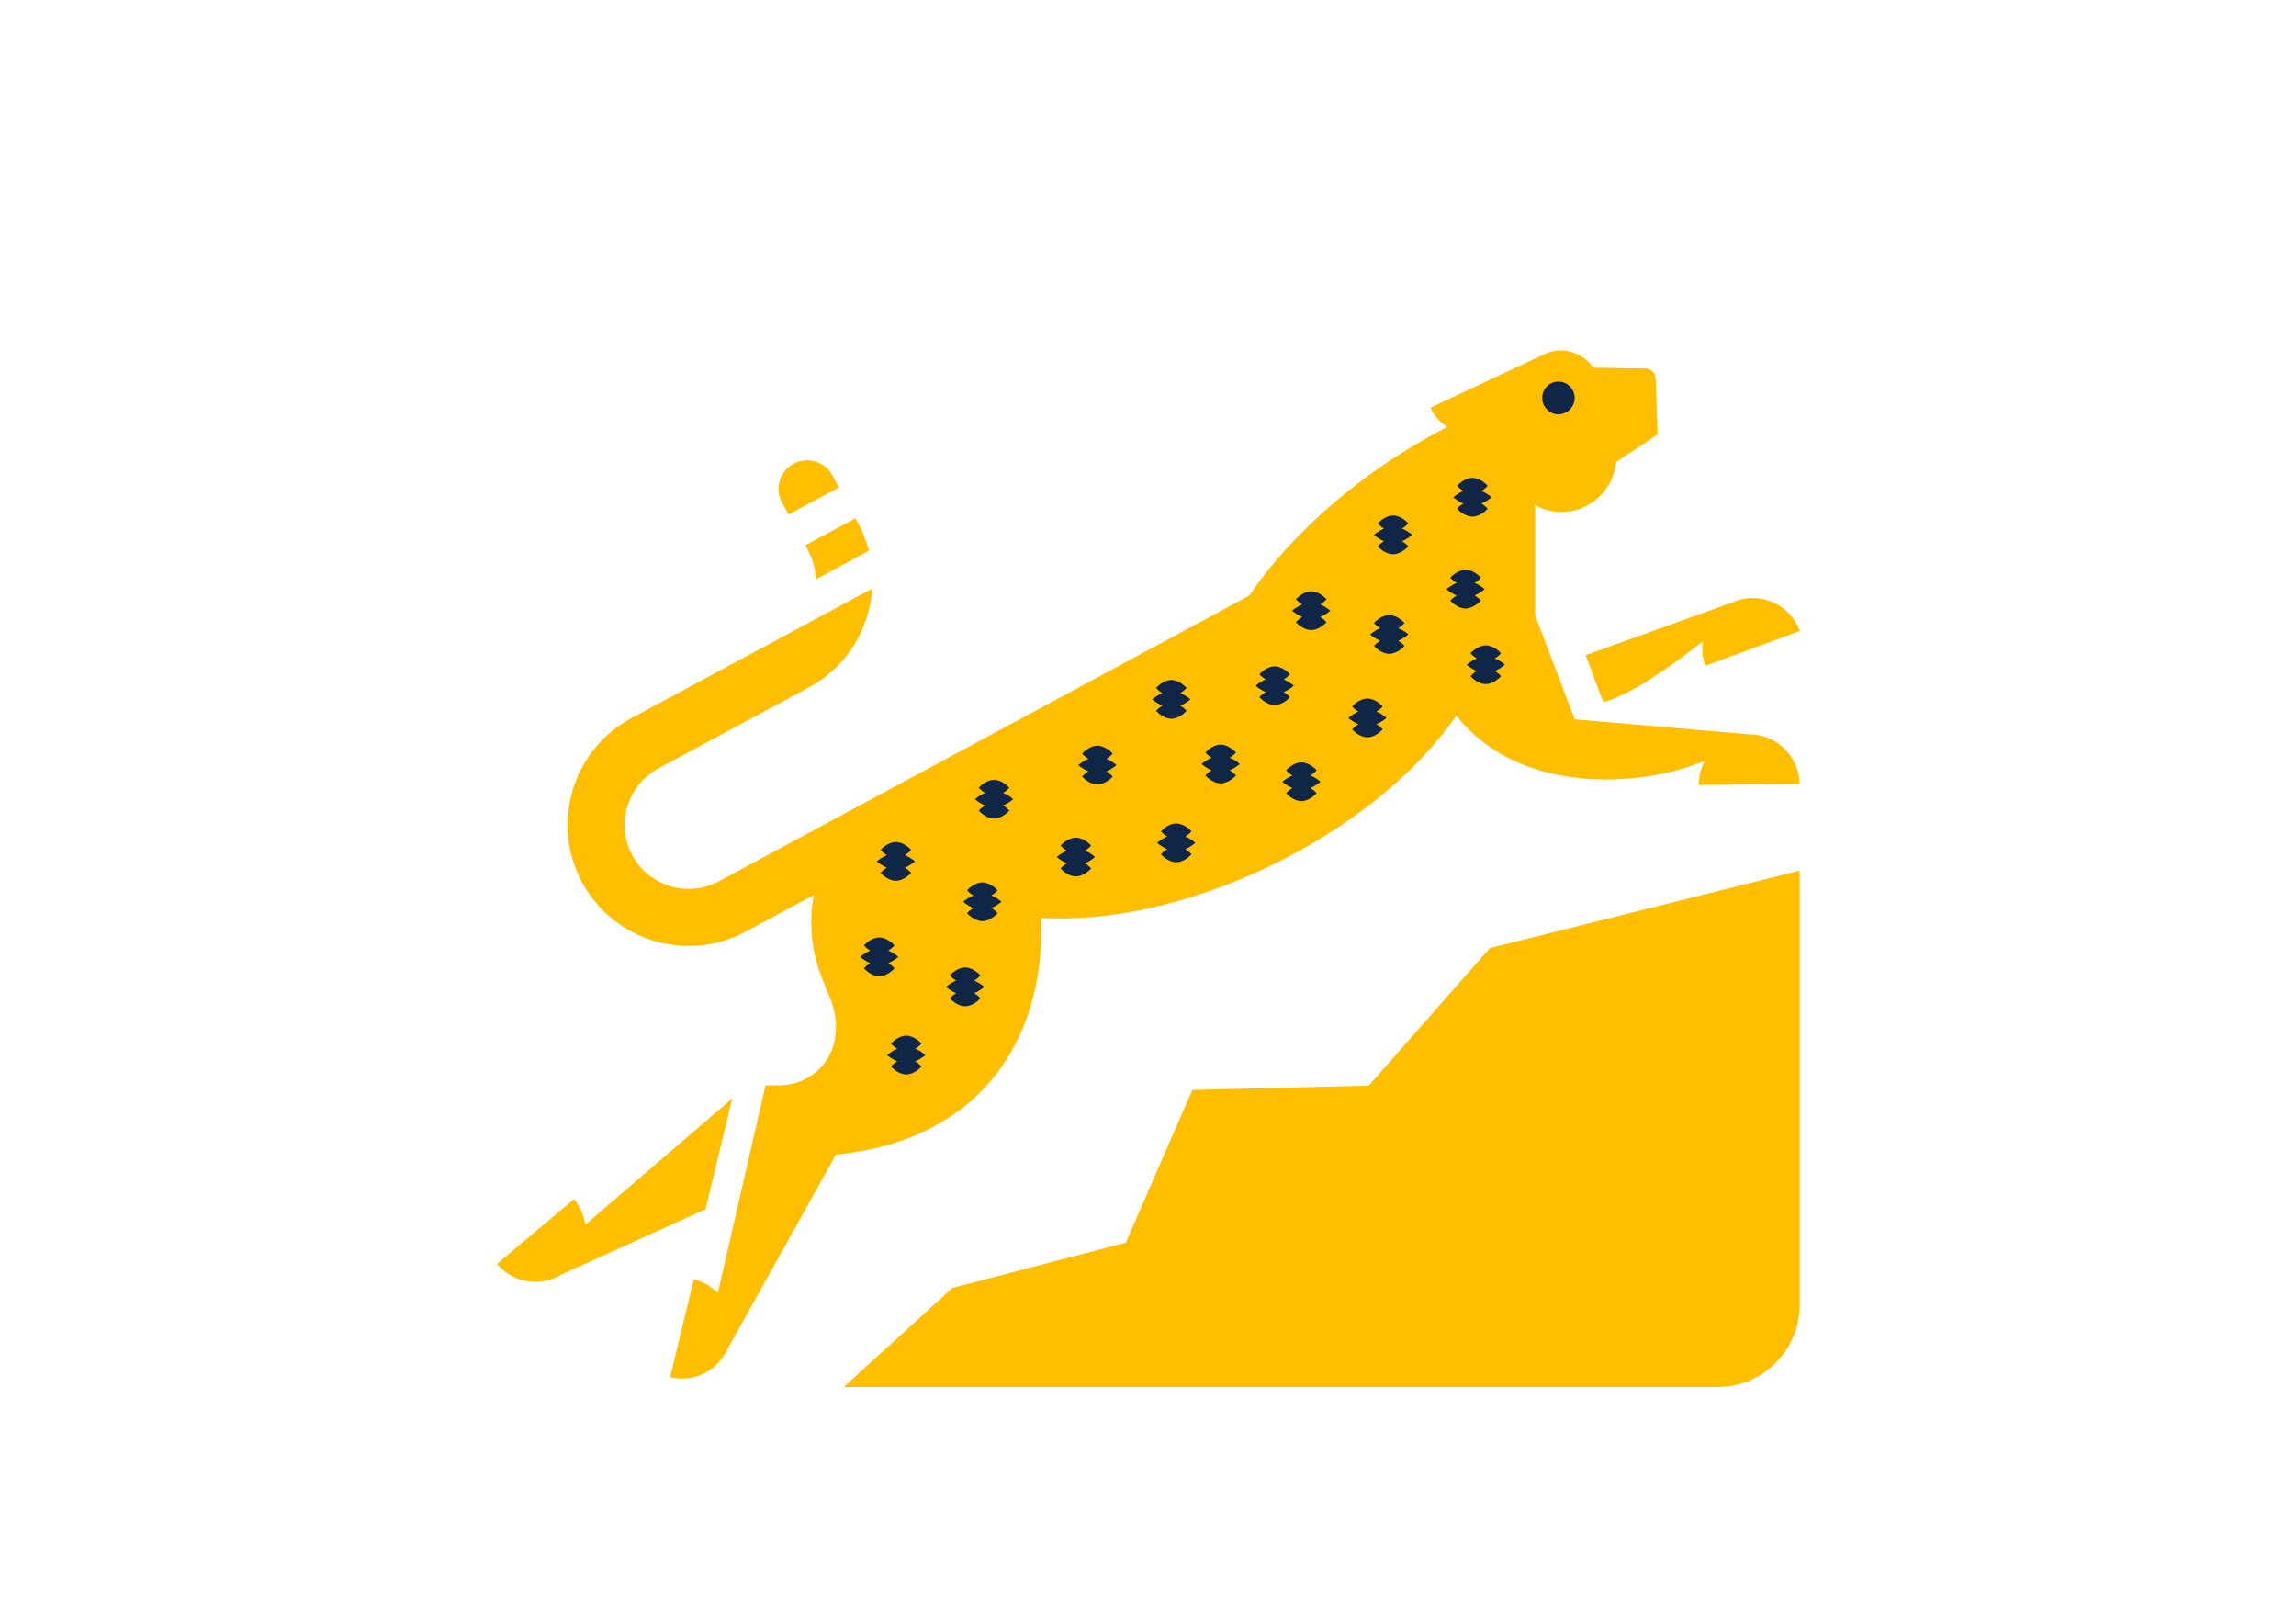
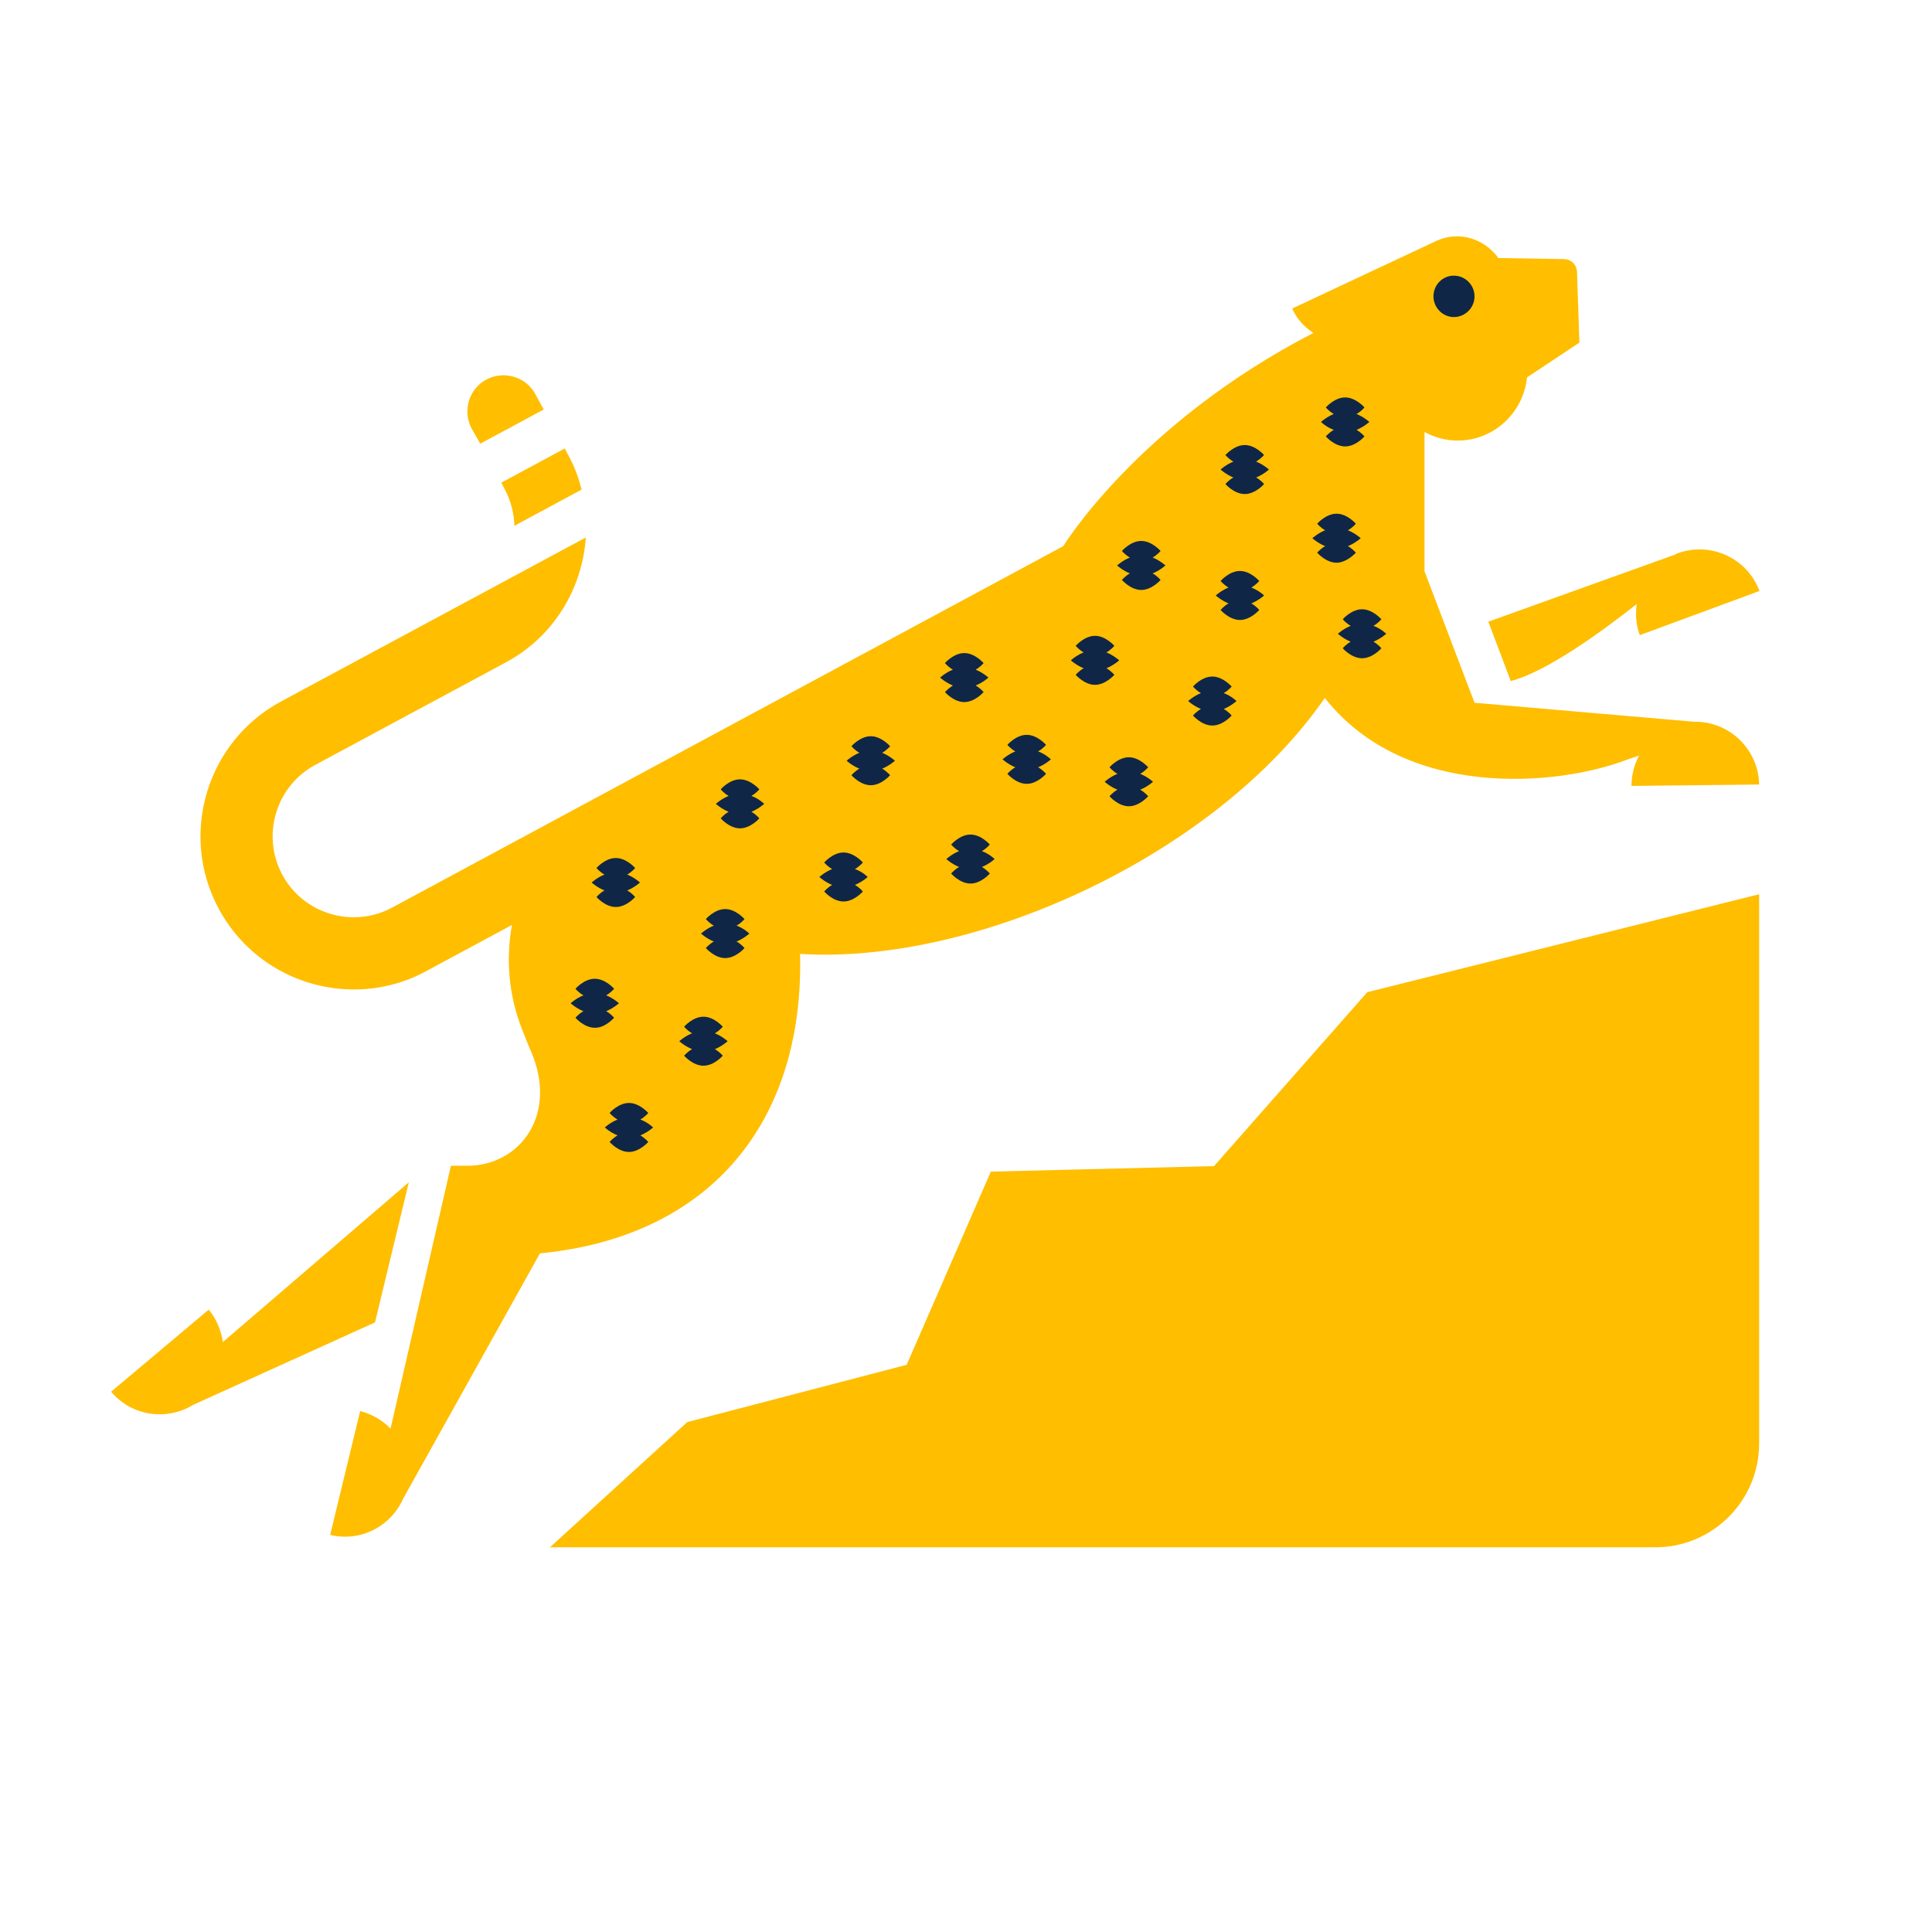
- <svg xmlns="http://www.w3.org/2000/svg" version="1.1" x="0px" y="0px" viewBox="0 0 841.9 595.3" enable-background="new 0 0 841.9 595.3" xml:space="preserve">
+ <svg xmlns="http://www.w3.org/2000/svg" version="1.1" x="0px" y="0px" viewBox="150 60 560 560" xml:space="preserve">
  <g id="Layer_2" display="none">
    <g display="inline">
      <path fill="#0F2647" d="M213,86.8h415.9c17,0,31,13.9,31,31v359.7c0,17-14,31-31,31H213c-17.1,0-31-14-31-31V117.8    C182,100.7,195.9,86.8,213,86.8z" />
    </g>
  </g>
  <g id="Layer_4">
    <g>
      <path fill="#FFBE00" d="M501.9,398l-64.7,1.6l-24.4,56l-63.6,16.6l-39.8,36.3h320.4c16.6,0,30.1-13.5,30.1-30.1V319.2l-113.6,28.4    L501.9,398z M268.5,402.7L214.6,449c-0.5-3.3-1.8-6.6-4.1-9.4l-28.3,23.8c6,7.1,16.1,8.5,23.8,3.8l52.7-23.9L268.5,402.7z     M581.4,240.2l6.5,17.2c10.1-2.6,25.6-13.7,36.5-22.3c-0.4,3-0.2,6,0.9,9l34.7-12.8c-3.6-9.6-14.2-14.4-23.8-10.9    c-0.3,0.1-0.6,0.3-0.9,0.5l0.1-0.1L581.4,240.2z M641.2,269.2c-0.1,0-0.1,0-0.2,0l-63.6-5.5l-14.5-38.1v-40.4    c2.9,1.6,6.1,2.5,9.6,2.5c10.5,0,19.1-8.1,20.1-18.3l15.2-10.1l-0.7-20.5c-0.1-2.1-1.7-3.7-3.8-3.7l-19-0.3c-4-5.6-11.4-8-17.9-5    l-41.8,19.6c0.1,0.1,0.1,0.3,0.1,0.4c1.4,2.9,3.5,5.1,6,6.7c-50.9,26.3-72.5,61.8-72.5,61.8L263.6,323.1    c-11.4,6.1-25.7,1.8-31.8-9.6c-6.1-11.4-1.8-25.7,9.6-31.8l55.2-29.7c14-7.5,22.2-21.5,23.2-36.2l-33.1,17.8l-55.2,29.7    c-21.6,11.6-29.7,38.6-18.1,60.1c8,14.9,23.3,23.4,39.2,23.4c7.1,0,14.3-1.7,20.9-5.3l24.9-13.4c-1.8,9.8-1,20.3,2.9,30.2    c1.3,3.4,2.2,5.5,2.2,5.5c8.8,19.1-2.8,34.1-18,34.1h-4.8l-17.5,76.2c-2.3-2.4-5.3-4.2-8.8-5.1l-8.7,35.9    c8.8,2.1,17.5-2.4,21.1-10.4l39.7-71.2c50.2-4.9,76.6-38.9,75.4-86.8c52,3.2,121.3-29.5,152.1-74.2c23.4,29.7,67.6,25.5,87.3,18    l3.8-1.3c-1.4,2.6-2.2,5.6-2.2,8.8l37-0.4C659.7,277.3,651.4,269.1,641.2,269.2z M296.3,201.8c1.8,3.4,2.7,7,2.8,10.6l19.5-10.5    c-0.9-3.4-2.1-6.8-3.9-10l-1-1.9l-18.4,9.9L296.3,201.8z M289.2,188.6l18.4-9.9l-2.4-4.4c-2.7-5.1-9.1-7-14.2-4.3    c-5.1,2.7-7,9.1-4.3,14.2L289.2,188.6z" />
      <path fill="#0F2647" d="M571.4,139.9c-3.3,0-5.9,2.7-5.9,6c0,3.3,2.7,6,5.9,6c3.3,0,6-2.7,6-6    C577.4,142.6,574.7,139.9,571.4,139.9z M536.6,184.6c-1.4,0.8-2.3,1.9-2.3,1.9s2.5,2.9,5.6,2.9c3.1,0,5.6-2.9,5.6-2.9    s-0.9-1.1-2.3-1.9c2.2-0.9,3.7-2.3,3.7-2.3s-1.5-1.4-3.7-2.3c1.4-0.8,2.3-1.9,2.3-1.9s-2.5-2.9-5.6-2.9c-3.1,0-5.6,2.9-5.6,2.9    s0.9,1.1,2.3,1.9c-2.2,0.9-3.7,2.3-3.7,2.3S534.4,183.8,536.6,184.6z M516.4,191.9c0,0-2.5-2.9-5.6-2.9c-3.1,0-5.6,2.9-5.6,2.9    s0.9,1.1,2.3,1.9c-2.2,0.9-3.7,2.3-3.7,2.3s1.5,1.4,3.7,2.3c-1.4,0.8-2.3,1.9-2.3,1.9s2.5,2.9,5.6,2.9c3.1,0,5.6-2.9,5.6-2.9    s-0.9-1.1-2.3-1.9c2.2-0.9,3.7-2.3,3.7-2.3s-1.5-1.4-3.7-2.3C515.5,192.9,516.4,191.9,516.4,191.9z M543,220.2    c0,0-0.9-1.1-2.3-1.9c2.2-0.9,3.7-2.3,3.7-2.3s-1.5-1.4-3.7-2.3c1.4-0.8,2.3-1.9,2.3-1.9s-2.5-2.9-5.6-2.9c-3.1,0-5.6,2.9-5.6,2.9    s0.9,1.1,2.3,1.9c-2.2,0.9-3.7,2.3-3.7,2.3s1.5,1.4,3.7,2.3c-1.4,0.8-2.3,1.9-2.3,1.9s2.5,2.9,5.6,2.9    C540.4,223.1,543,220.2,543,220.2z M512.7,230.3c1.4-0.8,2.3-1.9,2.3-1.9s-2.5-2.9-5.6-2.9c-3.1,0-5.6,2.9-5.6,2.9    s0.9,1.1,2.3,1.9c-2.2,0.9-3.7,2.3-3.7,2.3s1.5,1.4,3.7,2.3c-1.4,0.8-2.3,1.9-2.3,1.9s2.5,2.9,5.6,2.9c3.1,0,5.6-2.9,5.6-2.9    s-0.9-1.1-2.3-1.9c2.2-0.9,3.7-2.3,3.7-2.3S515,231.2,512.7,230.3z M484.1,221.6c1.4-0.8,2.3-1.9,2.3-1.9s-2.5-2.9-5.6-2.9    c-3.1,0-5.6,2.9-5.6,2.9s0.9,1.1,2.3,1.9c-2.2,0.9-3.7,2.3-3.7,2.3s1.5,1.4,3.7,2.3c-1.4,0.8-2.3,1.9-2.3,1.9s2.5,2.9,5.6,2.9    c3.1,0,5.6-2.9,5.6-2.9s-0.9-1.1-2.3-1.9c2.2-0.9,3.7-2.3,3.7-2.3S486.3,222.5,484.1,221.6z M473,255.6c0,0-0.9-1.1-2.3-1.9    c2.2-0.9,3.7-2.3,3.7-2.3s-1.5-1.4-3.7-2.3c1.4-0.8,2.3-1.9,2.3-1.9s-2.5-2.9-5.6-2.9c-3.1,0-5.6,2.9-5.6,2.9s0.9,1.1,2.3,1.9    c-2.2,0.9-3.7,2.3-3.7,2.3s1.5,1.4,3.7,2.3c-1.4,0.8-2.3,1.9-2.3,1.9s2.5,2.9,5.6,2.9C470.5,258.5,473,255.6,473,255.6z     M423.9,260.6c0,0,2.5,2.9,5.6,2.9c3.1,0,5.6-2.9,5.6-2.9s-0.9-1.1-2.3-1.9c2.2-0.9,3.7-2.3,3.7-2.3s-1.5-1.4-3.7-2.3    c1.4-0.8,2.3-1.9,2.3-1.9s-2.5-2.9-5.6-2.9c-3.1,0-5.6,2.9-5.6,2.9s0.9,1.1,2.3,1.9c-2.2,0.9-3.7,2.3-3.7,2.3s1.5,1.4,3.7,2.3    C424.8,259.6,423.9,260.6,423.9,260.6z M450.9,277.8c1.4-0.8,2.3-1.9,2.3-1.9s-2.5-2.9-5.6-2.9c-3.1,0-5.6,2.9-5.6,2.9    s0.9,1.1,2.3,1.9c-2.2,0.9-3.7,2.3-3.7,2.3s1.5,1.4,3.7,2.3c-1.4,0.8-2.3,1.9-2.3,1.9s2.5,2.9,5.6,2.9c3.1,0,5.6-2.9,5.6-2.9    s-0.9-1.1-2.3-1.9c2.2-0.9,3.7-2.3,3.7-2.3S453.1,278.6,450.9,277.8z M480.5,284.3c1.4-0.8,2.3-1.9,2.3-1.9s-2.5-2.9-5.6-2.9    c-3.1,0-5.6,2.9-5.6,2.9s0.9,1.1,2.3,1.9c-2.2,0.9-3.7,2.3-3.7,2.3s1.5,1.4,3.7,2.3c-1.4,0.8-2.3,1.9-2.3,1.9s2.5,2.9,5.6,2.9    c3.1,0,5.6-2.9,5.6-2.9s-0.9-1.1-2.3-1.9c2.2-0.9,3.7-2.3,3.7-2.3S482.7,285.2,480.5,284.3z M504.7,260.9c1.4-0.8,2.3-1.9,2.3-1.9    s-2.5-2.9-5.6-2.9c-3.1,0-5.6,2.9-5.6,2.9s0.9,1.1,2.3,1.9c-2.2,0.9-3.7,2.3-3.7,2.3s1.5,1.4,3.7,2.3c-1.4,0.8-2.3,1.9-2.3,1.9    s2.5,2.9,5.6,2.9c3.1,0,5.6-2.9,5.6-2.9s-0.9-1.1-2.3-1.9c2.2-0.9,3.7-2.3,3.7-2.3S506.9,261.7,504.7,260.9z M548.1,241.4    c1.4-0.8,2.3-1.9,2.3-1.9s-2.5-2.9-5.6-2.9c-3.1,0-5.6,2.9-5.6,2.9s0.9,1.1,2.3,1.9c-2.2,0.9-3.7,2.3-3.7,2.3s1.5,1.4,3.7,2.3    c-1.4,0.8-2.3,1.9-2.3,1.9s2.5,2.9,5.6,2.9c3.1,0,5.6-2.9,5.6-2.9s-0.9-1.1-2.3-1.9c2.2-0.9,3.7-2.3,3.7-2.3    S550.3,242.2,548.1,241.4z M405.7,278.2c1.4-0.8,2.3-1.9,2.3-1.9s-2.5-2.9-5.6-2.9c-3.1,0-5.6,2.9-5.6,2.9s0.9,1.1,2.3,1.9    c-2.2,0.9-3.7,2.3-3.7,2.3s1.5,1.4,3.7,2.3c-1.4,0.8-2.3,1.9-2.3,1.9s2.5,2.9,5.6,2.9c3.1,0,5.6-2.9,5.6-2.9s-0.9-1.1-2.3-1.9    c2.2-0.9,3.7-2.3,3.7-2.3S407.9,279.1,405.7,278.2z M434.6,306.7c1.4-0.8,2.3-1.9,2.3-1.9s-2.5-2.9-5.6-2.9    c-3.1,0-5.6,2.9-5.6,2.9s0.9,1.1,2.3,1.9c-2.2,0.9-3.7,2.3-3.7,2.3s1.5,1.4,3.7,2.3c-1.4,0.8-2.3,1.9-2.3,1.9s2.5,2.9,5.6,2.9    c3.1,0,5.6-2.9,5.6-2.9s-0.9-1.1-2.3-1.9c2.2-0.9,3.7-2.3,3.7-2.3S436.8,307.5,434.6,306.7z M397.8,311.9c1.4-0.8,2.3-1.9,2.3-1.9    s-2.5-2.9-5.6-2.9c-3.1,0-5.6,2.9-5.6,2.9s0.9,1.1,2.3,1.9c-2.2,0.9-3.7,2.3-3.7,2.3s1.5,1.4,3.7,2.3c-1.4,0.8-2.3,1.9-2.3,1.9    s2.5,2.9,5.6,2.9c3.1,0,5.6-2.9,5.6-2.9s-0.9-1.1-2.3-1.9c2.2-0.9,3.7-2.3,3.7-2.3S400.1,312.7,397.8,311.9z M367.8,290.7    c1.4-0.8,2.3-1.9,2.3-1.9s-2.5-2.9-5.6-2.9c-3.1,0-5.6,2.9-5.6,2.9s0.9,1.1,2.3,1.9c-2.2,0.9-3.7,2.3-3.7,2.3s1.5,1.4,3.7,2.3    c-1.4,0.8-2.3,1.9-2.3,1.9s2.5,2.9,5.6,2.9c3.1,0,5.6-2.9,5.6-2.9s-0.9-1.1-2.3-1.9c2.2-0.9,3.7-2.3,3.7-2.3    S370,291.5,367.8,290.7z M325.2,318.1c-1.4,0.8-2.3,1.9-2.3,1.9s2.5,2.9,5.6,2.9c3.1,0,5.6-2.9,5.6-2.9s-0.9-1.1-2.3-1.9    c2.2-0.9,3.7-2.3,3.7-2.3s-1.5-1.4-3.7-2.3c1.4-0.8,2.3-1.9,2.3-1.9s-2.5-2.9-5.6-2.9c-3.1,0-5.6,2.9-5.6,2.9s0.9,1.1,2.3,1.9    c-2.2,0.9-3.7,2.3-3.7,2.3S323,317.2,325.2,318.1z M363.5,328.3c1.4-0.8,2.3-1.9,2.3-1.9s-2.5-2.9-5.6-2.9c-3.1,0-5.6,2.9-5.6,2.9    s0.9,1.1,2.3,1.9c-2.2,0.9-3.7,2.3-3.7,2.3s1.5,1.4,3.7,2.3c-1.4,0.8-2.3,1.9-2.3,1.9s2.5,2.9,5.6,2.9c3.1,0,5.6-2.9,5.6-2.9    s-0.9-1.1-2.3-1.9c2.2-0.9,3.7-2.3,3.7-2.3S365.7,329.1,363.5,328.3z M357.2,359.5c1.4-0.8,2.3-1.9,2.3-1.9s-2.5-2.9-5.6-2.9    c-3.1,0-5.6,2.9-5.6,2.9s0.9,1.1,2.3,1.9c-2.2,0.9-3.7,2.3-3.7,2.3s1.5,1.4,3.7,2.3c-1.4,0.8-2.3,1.9-2.3,1.9s2.5,2.9,5.6,2.9    c3.1,0,5.6-2.9,5.6-2.9s-0.9-1.1-2.3-1.9c2.2-0.9,3.7-2.3,3.7-2.3S359.4,360.4,357.2,359.5z M328,355c0,0-0.9-1.1-2.3-1.9    c2.2-0.9,3.7-2.3,3.7-2.3s-1.5-1.4-3.7-2.3c1.4-0.8,2.3-1.9,2.3-1.9s-2.5-2.9-5.6-2.9c-3.1,0-5.6,2.9-5.6,2.9s0.9,1.1,2.3,1.9    c-2.2,0.9-3.7,2.3-3.7,2.3s1.5,1.4,3.7,2.3c-1.4,0.8-2.3,1.9-2.3,1.9s2.5,2.9,5.6,2.9C325.4,358,328,355,328,355z M335.6,384.5    c1.4-0.8,2.3-1.9,2.3-1.9s-2.5-2.9-5.6-2.9c-3.1,0-5.6,2.9-5.6,2.9s0.9,1.1,2.3,1.9c-2.2,0.9-3.7,2.3-3.7,2.3s1.5,1.4,3.7,2.3    c-1.4,0.8-2.3,1.9-2.3,1.9s2.5,2.9,5.6,2.9c3.1,0,5.6-2.9,5.6-2.9s-0.9-1.1-2.3-1.9c2.2-0.9,3.7-2.3,3.7-2.3    S337.8,385.3,335.6,384.5z" />
    </g>
  </g>
</svg>
